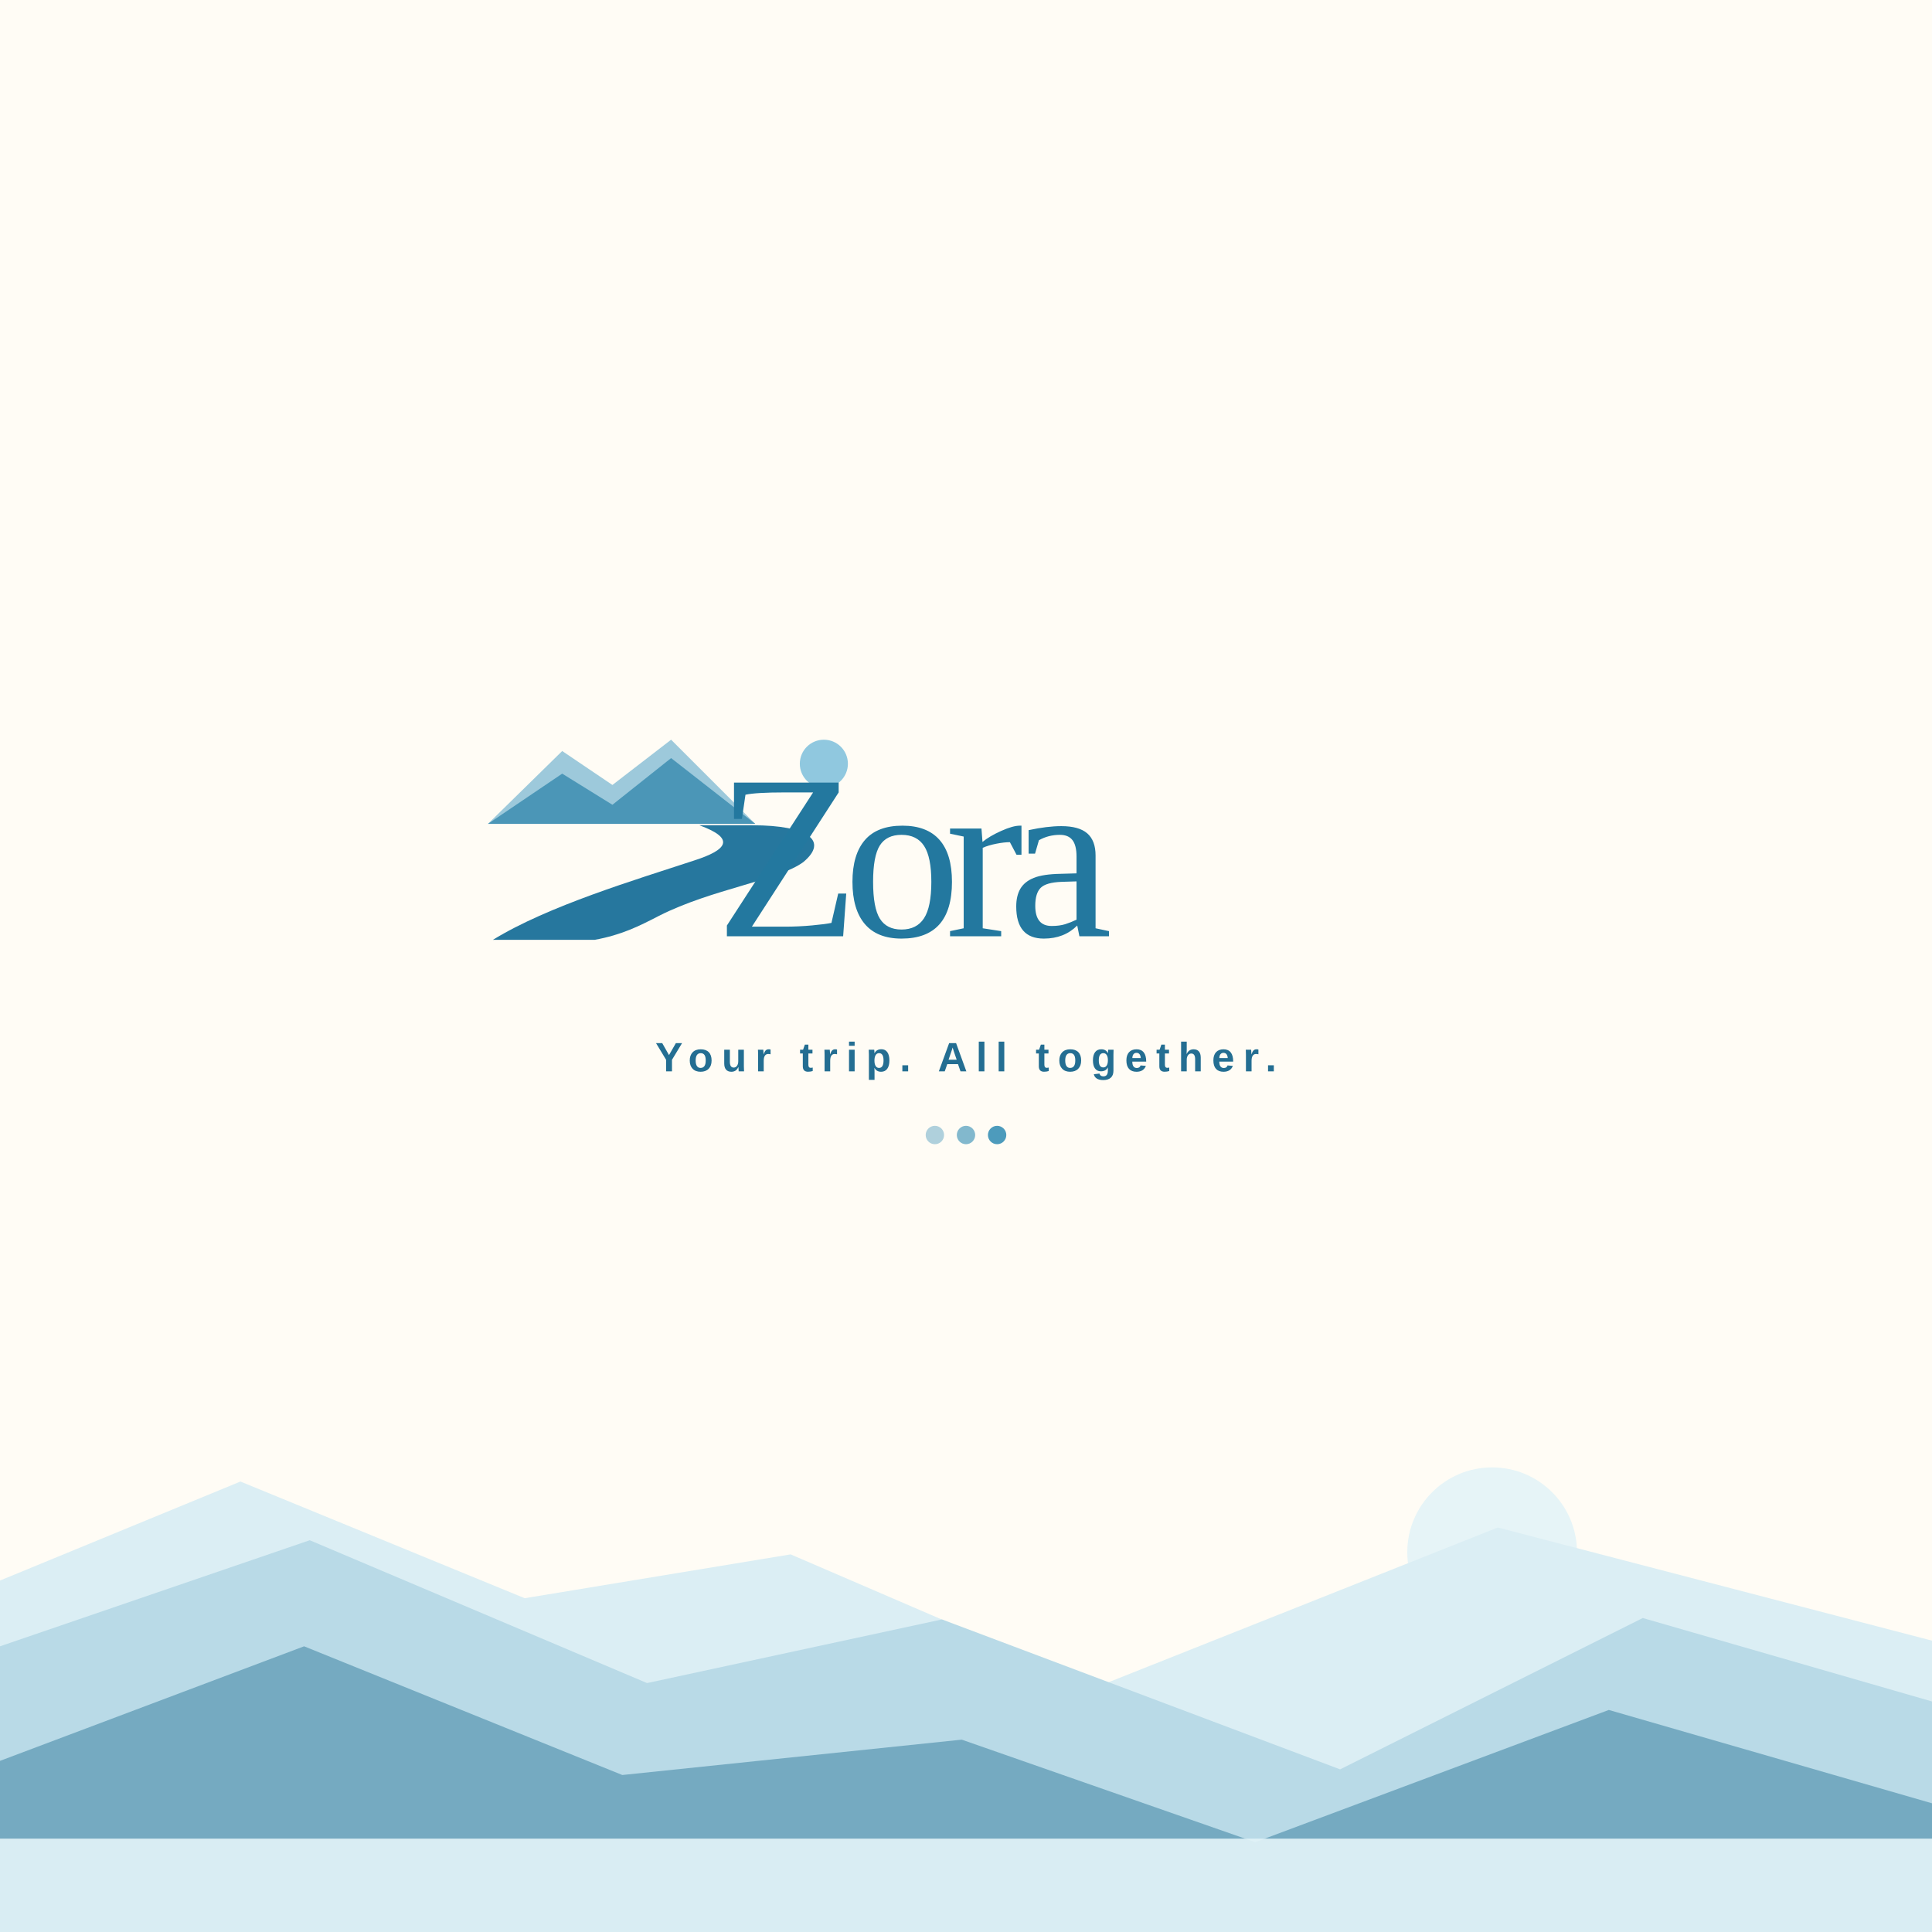
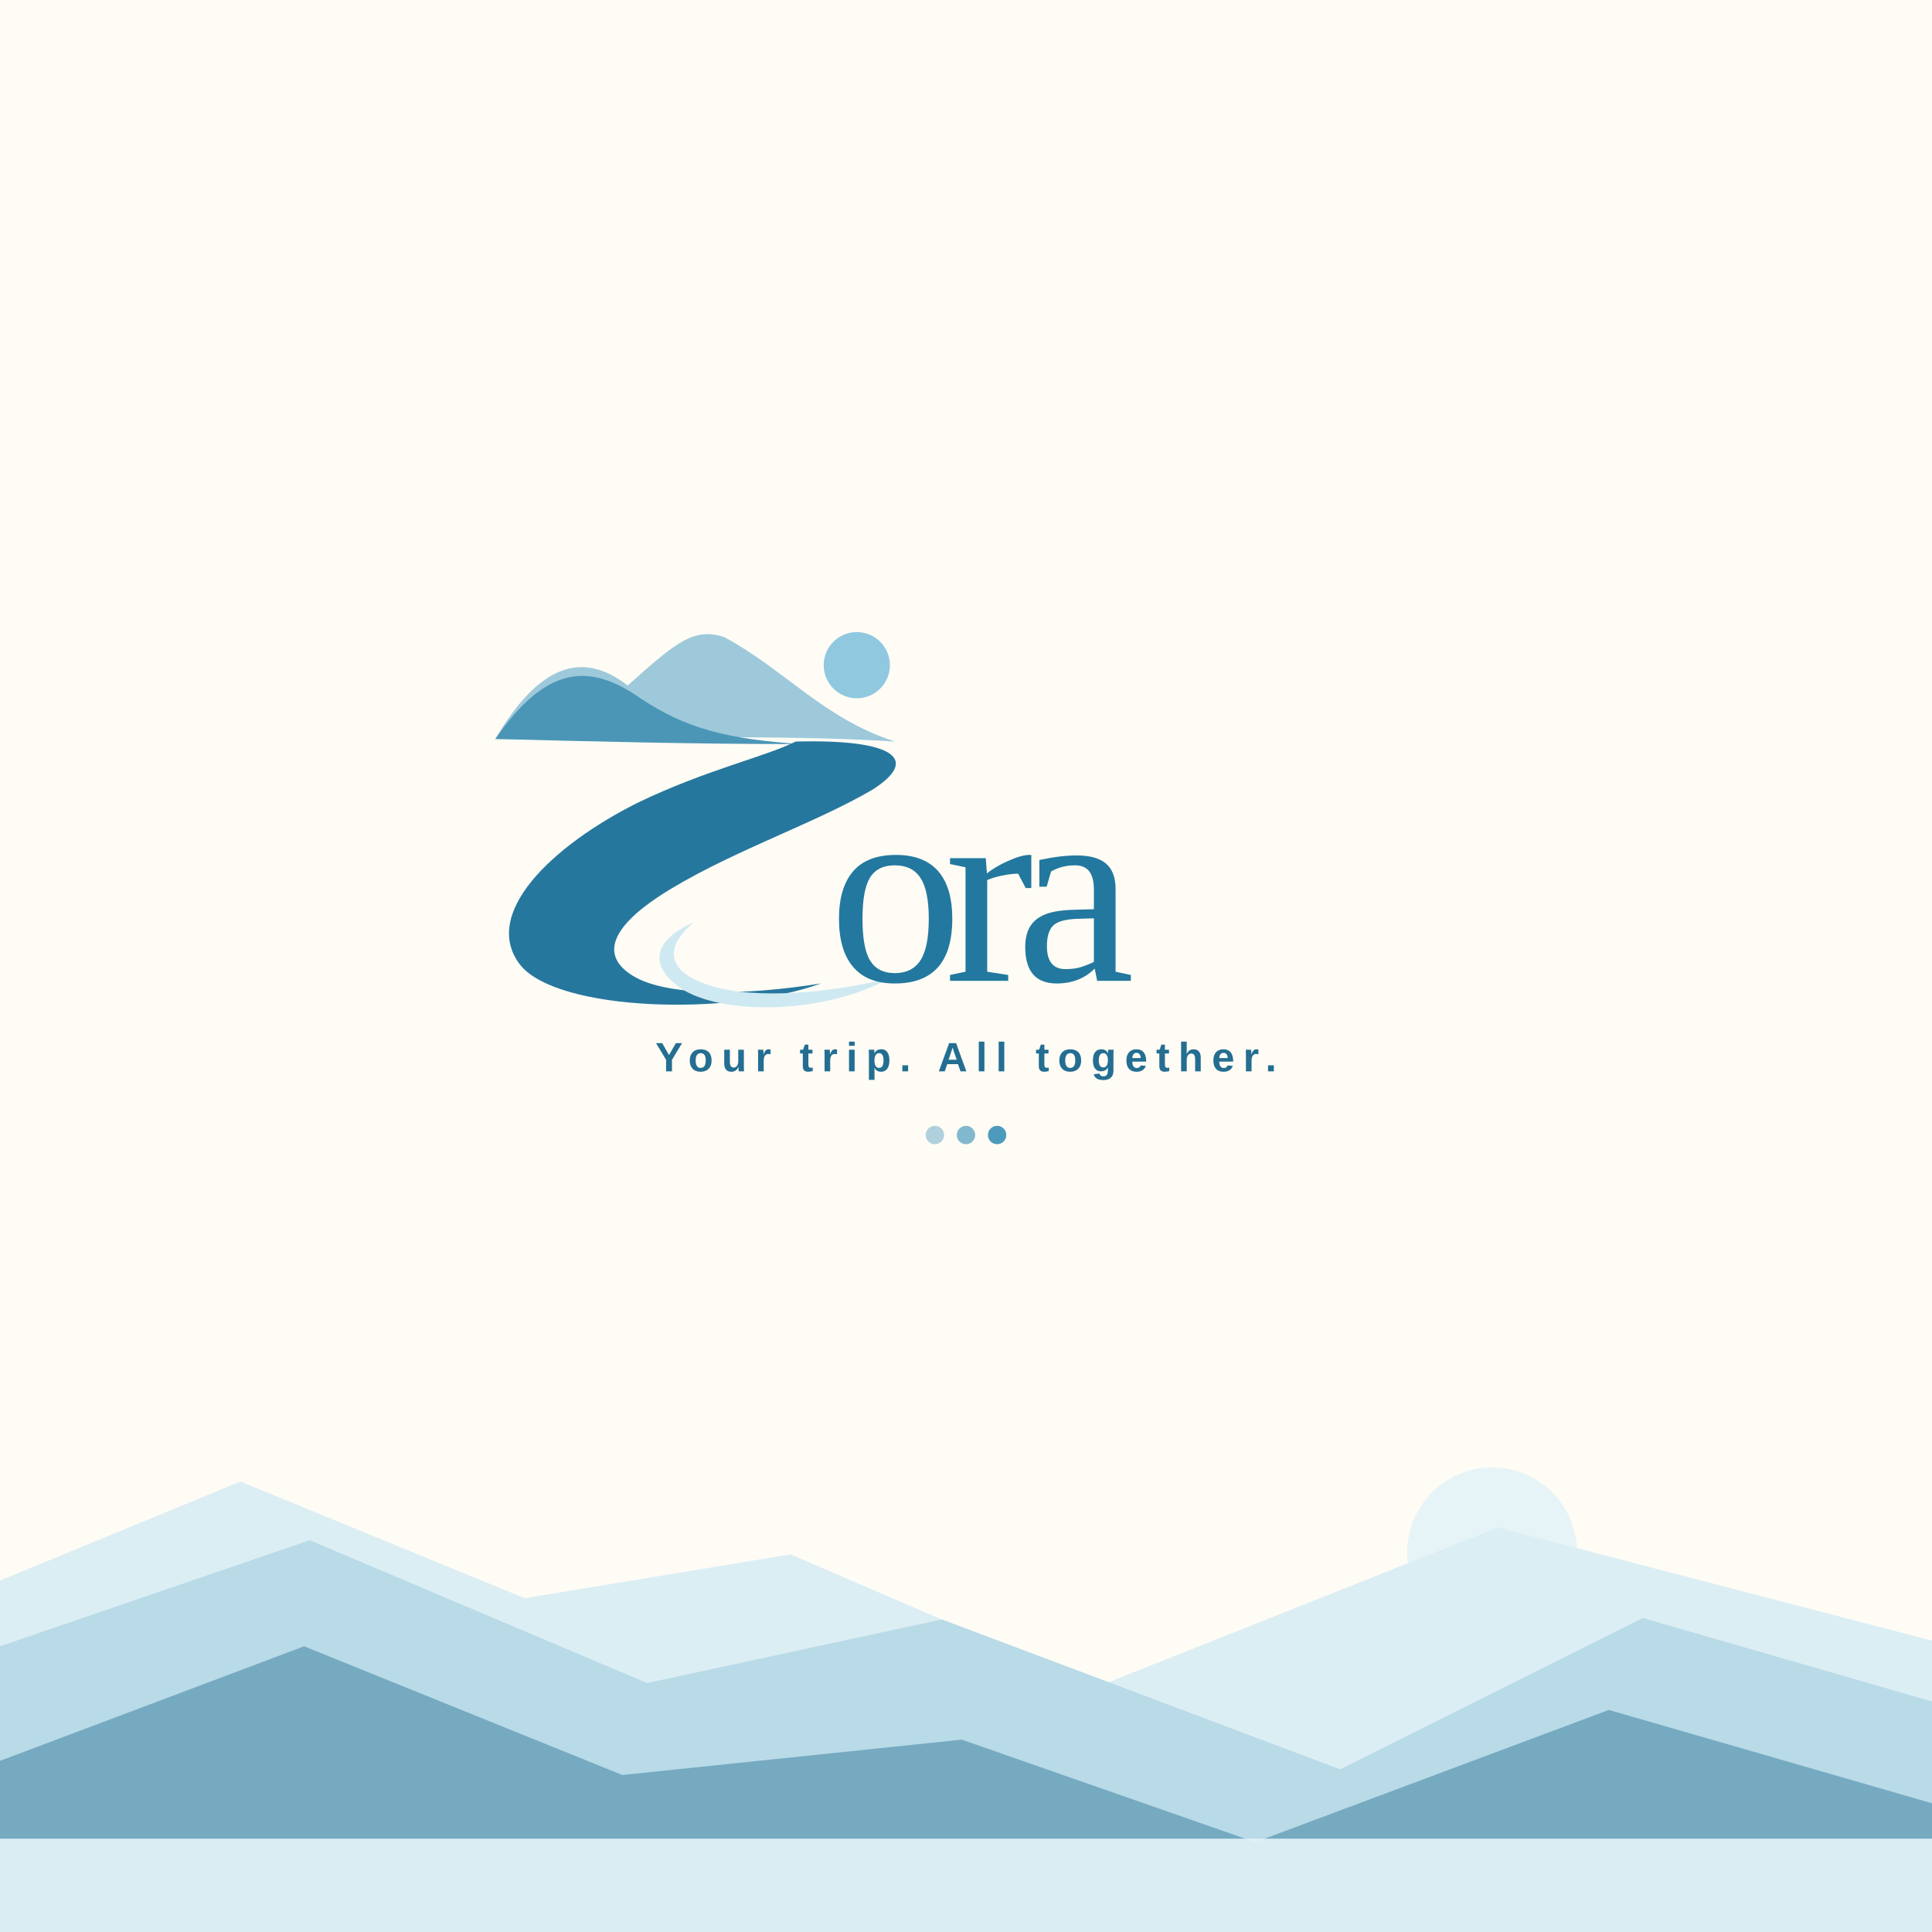
<svg xmlns="http://www.w3.org/2000/svg" width="2732" height="2732" viewBox="0 0 2732 2732">
  <rect width="2732" height="2732" fill="#fffcf5" />
  <circle cx="2110" cy="2195" r="120" fill="#e6f4f7" />
-   <g transform="translate(690 1040)">
-     <circle cx="475" cy="40" r="34" fill="#90c8df" />
-     <path d="M0 125 105 22 176 70 259 6 378 125Z" fill="#9dc9db" />
-     <path d="M0 125 105 54 176 98 259 32 378 125Z" fill="#4b96b7" />
-     <path d="M374 127c79 0 108 22 72 52-35 26-129 38-204 76-29 15-53 27-91 34H7c78-48 202-85 284-112 47-15 60-31 8-50Z" fill="#26779e" />
-     <text x="322" y="284" fill="#23789f" font-family="Georgia, 'Times New Roman', serif" font-size="332" letter-spacing="-22">Zora</text>
+   <g transform="translate(650 865) scale(3.6)">
+     <circle cx="156" cy="21" r="13" fill="#90c8df" />
+     <path d="M14 50C31 21 48 15 66 29 85 12 92 6 104 10c24 13 39 32 67 41-48-3-103-1-157-1Z" fill="#9dc9db" />
+     <path d="M14 50c20-29 37-30 57-16 18 12 34 16 63 18-43 0-80-1-120-2Z" fill="#4b96b7" />
+     <path d="M132 51c39-1 49 7 30 19-24 14-58 25-84 42-18 12-23 23-10 31 13 8 43 8 74 3-36 13-103 11-118-7-16-20 12-47 46-64 27-13 50-18 62-24Z" fill="#26779e" />
+     <path d="M92 122c-12 10-10 19 4 24 15 6 44 5 73-2-28 15-67 14-82 4-13-9-11-19 5-26Z" fill="#cfe9f2" />
+     <text x="145" y="145" fill="#23789f" font-family="Georgia, 'Times New Roman', serif" font-size="105" letter-spacing="-7">ora</text>
  </g>
  <text x="1366" y="1515" text-anchor="middle" fill="#246e92" font-family="-apple-system, BlinkMacSystemFont, 'Avenir Next', Arial, sans-serif" font-size="58" font-weight="600" letter-spacing="12">Your trip. All together.</text>
  <g fill="#4d9bbc">
    <circle cx="1322" cy="1605" r="13" opacity=".45" />
    <circle cx="1366" cy="1605" r="13" opacity=".7" />
    <circle cx="1410" cy="1605" r="13" />
  </g>
  <path d="M0 2235 340 2095 742 2260 1118 2198 1552 2385 2118 2160 2732 2320V2732H0Z" fill="#dbeef4" />
  <path d="M0 2328 438 2178 915 2380 1332 2290 1895 2502 2323 2288 2732 2406V2732H0Z" fill="#b9dae7" />
  <path d="M0 2490 430 2328 880 2510 1360 2460 1775 2605 2275 2418 2732 2550V2732H0Z" fill="#75aac1" />
  <path d="M0 2600H2732V2732H0Z" fill="#e2f3f7" fill-opacity=".92" />
</svg>
